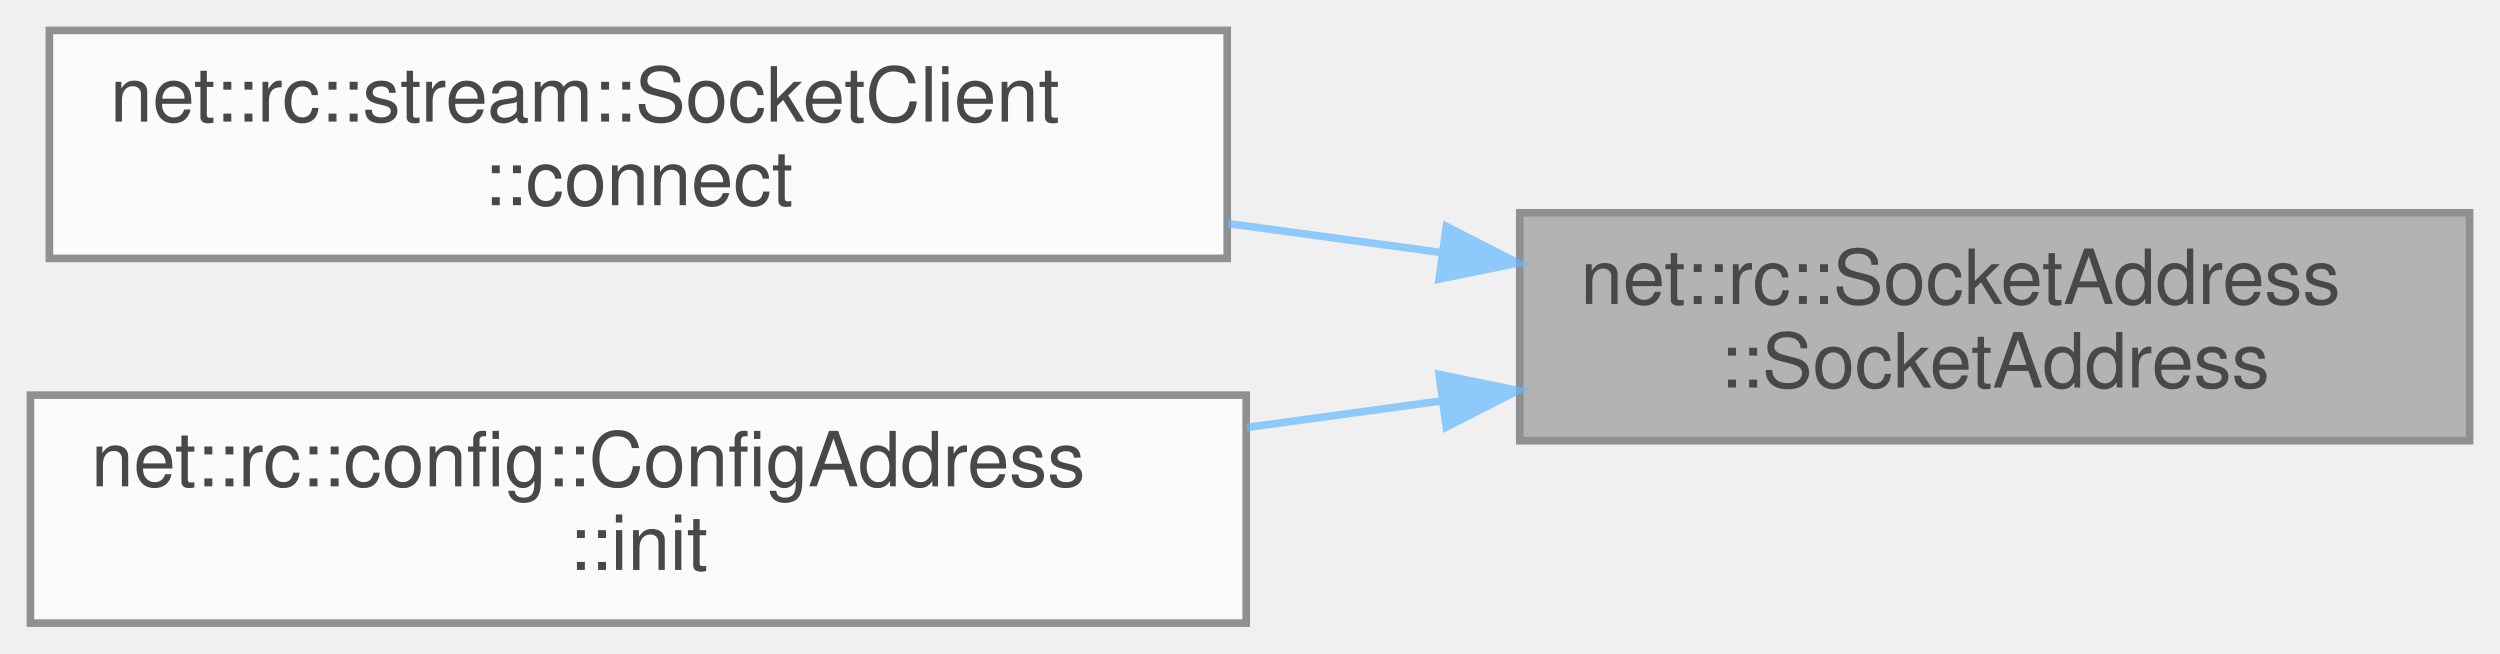
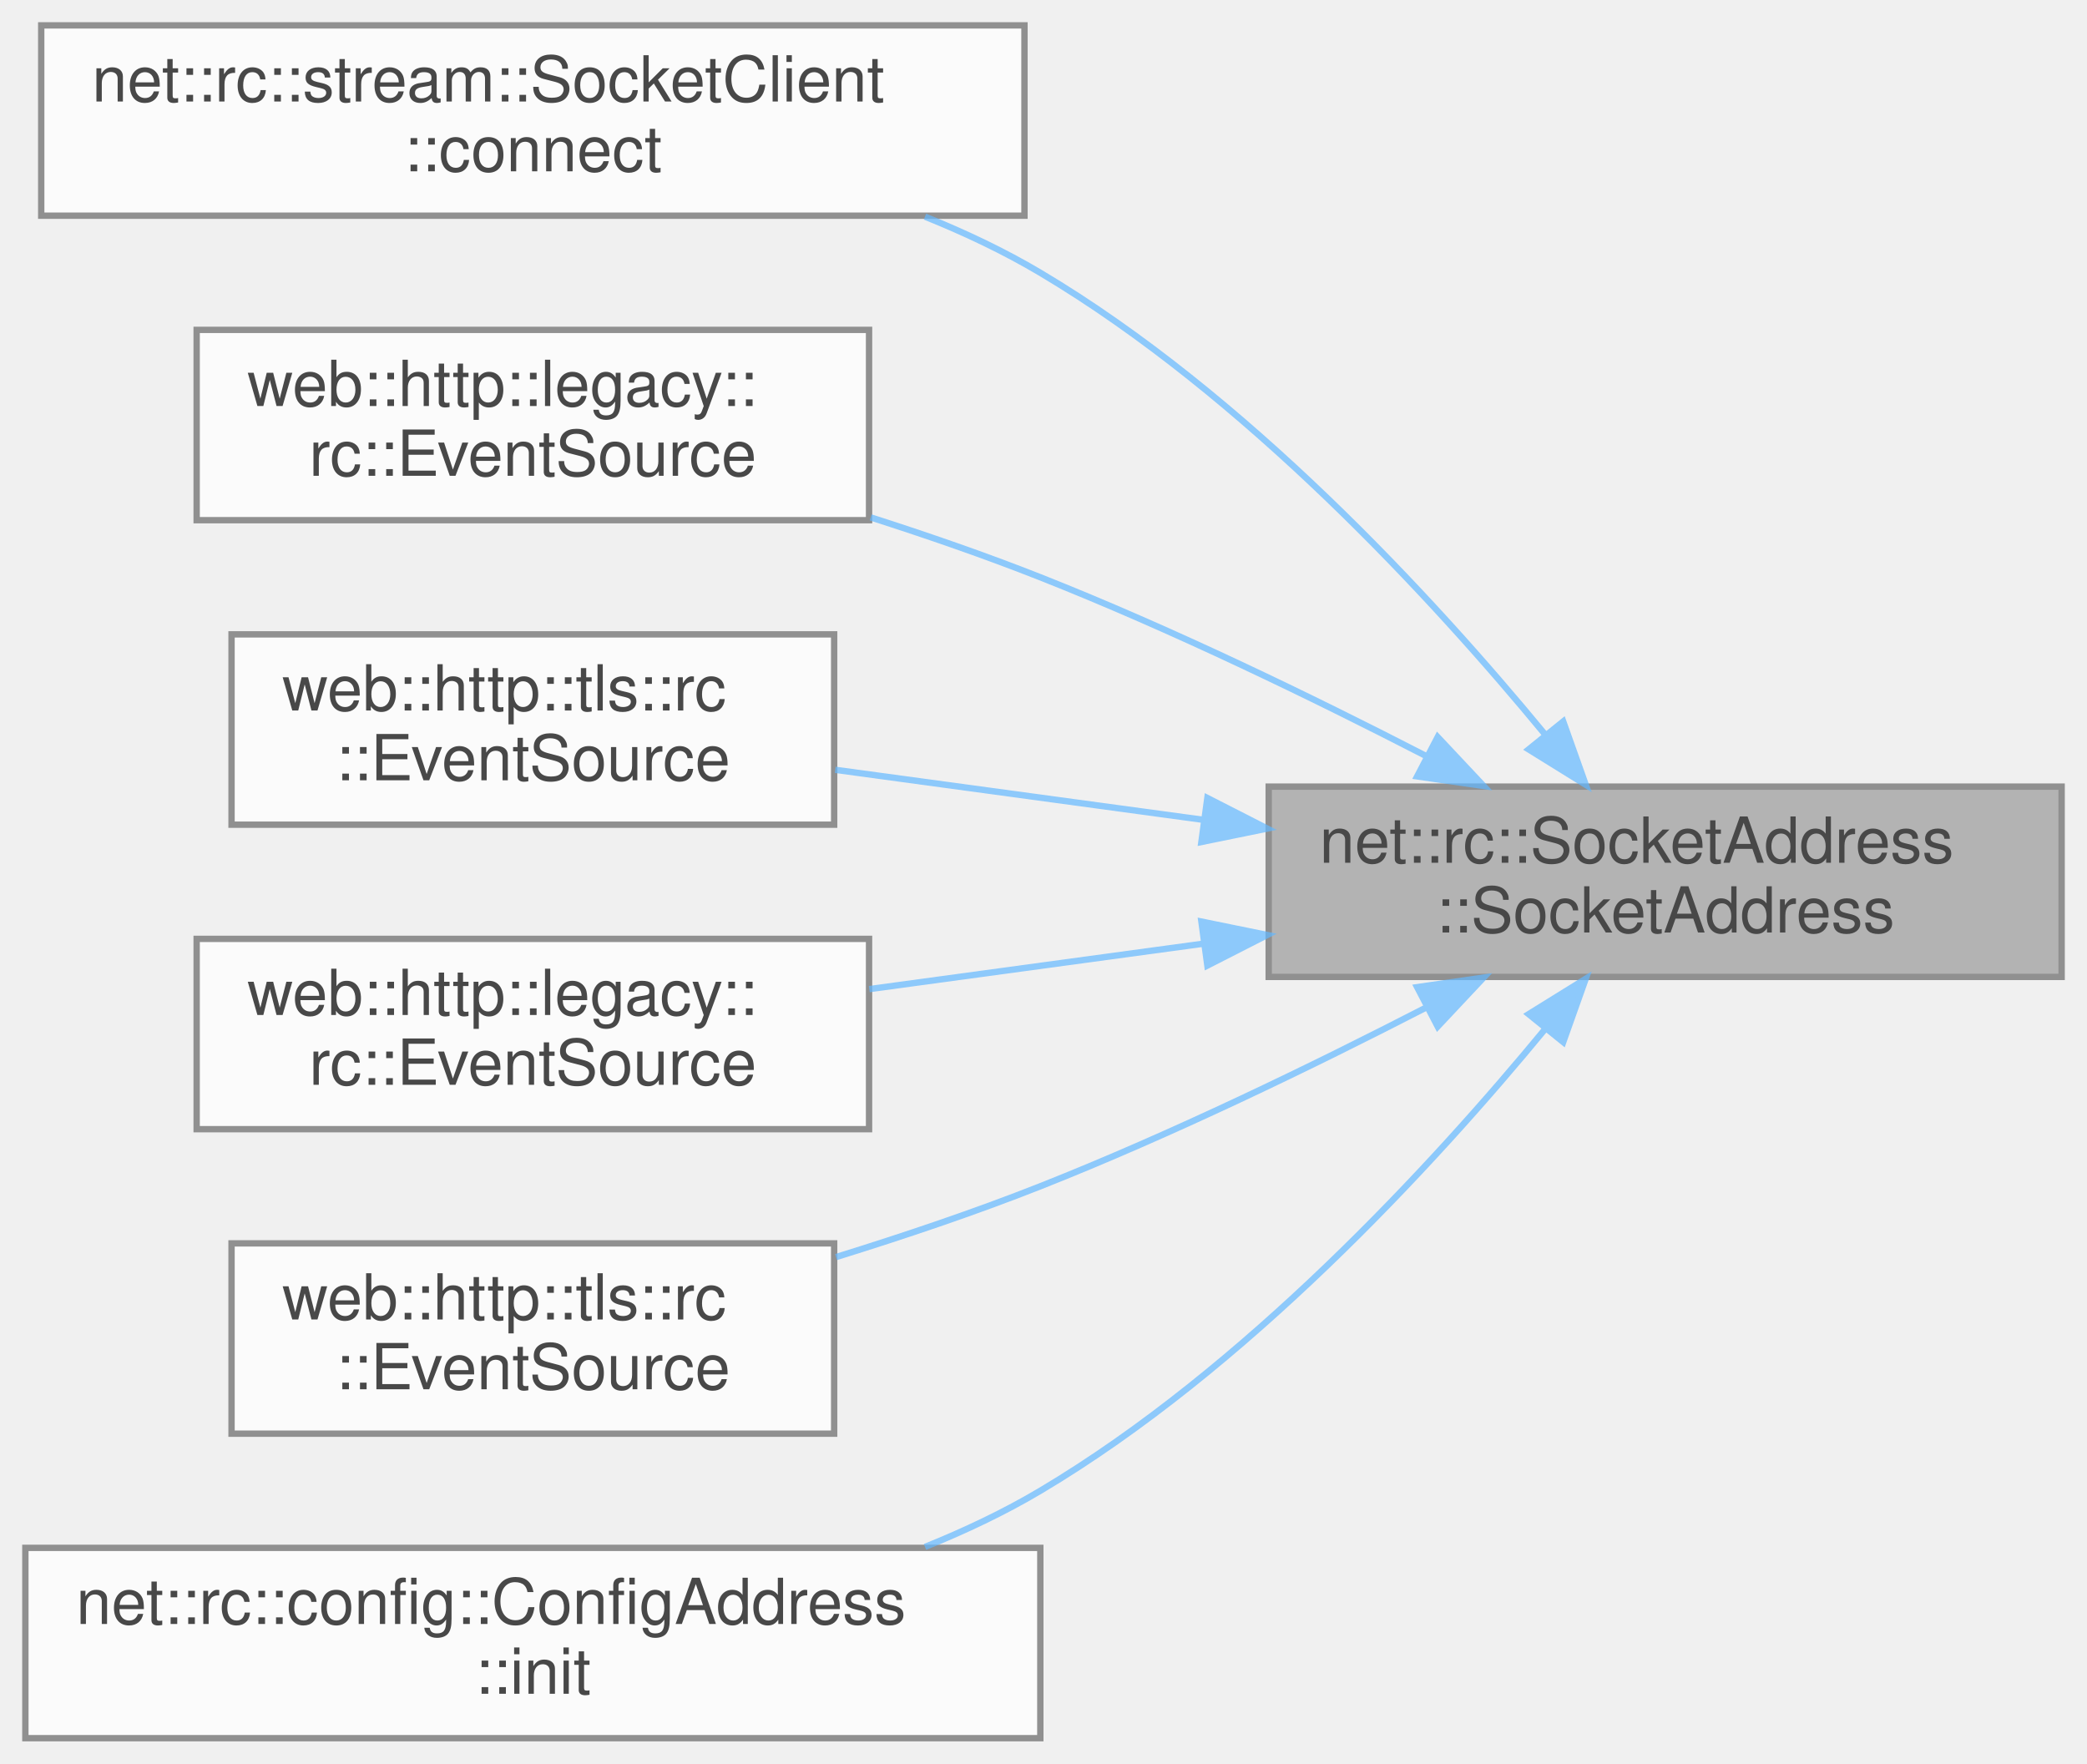
- <svg xmlns="http://www.w3.org/2000/svg" xmlns:xlink="http://www.w3.org/1999/xlink" width="329pt" height="86pt" viewBox="0.00 0.00 329.00 86.00">
+ <svg xmlns="http://www.w3.org/2000/svg" xmlns:xlink="http://www.w3.org/1999/xlink" width="329pt" height="278pt" viewBox="0.00 0.00 329.00 278.00">
  <svg id="main" version="1.1" xml:space="preserve">
    <style type="text/css">
.node, .edge {opacity: 0.7;}
.node.selected, .edge.selected {opacity: 1;}
.edge:hover path { stroke: red; }
.edge:hover polygon { stroke: red; fill: red; }
</style>
    <svg id="graph" class="graph">
-       <g id="graph0" class="graph" transform="scale(1 1) rotate(0) translate(4 82)">
+       <g id="graph0" class="graph" transform="scale(1 1) rotate(0) translate(4 274)">
        <g id="Node000001" class="node">
          <g id="a_Node000001">
            <a xlink:title=" ">
-               <polygon fill="#999999" stroke="#666666" points="321,-54 196,-54 196,-24 321,-24 321,-54" />
-               <text text-anchor="start" x="204" y="-42" font-family="Helvetica,sans-Serif" font-size="10.00">net::rc::SocketAddress</text>
-               <text text-anchor="middle" x="258.5" y="-31" font-family="Helvetica,sans-Serif" font-size="10.00">::SocketAddress</text>
+               <polygon fill="#999999" stroke="#666666" points="321,-150 196,-150 196,-120 321,-120 321,-150" />
+               <text text-anchor="start" x="204" y="-138" font-family="Helvetica,sans-Serif" font-size="10.00">net::rc::SocketAddress</text>
+               <text text-anchor="middle" x="258.5" y="-127" font-family="Helvetica,sans-Serif" font-size="10.00">::SocketAddress</text>
            </a>
          </g>
        </g>
        <g id="Node000002" class="node">
          <g id="a_Node000002">
            <a xlink:href="classnet_1_1rc_1_1stream_1_1SocketClient.html#a492485f6e7c23e7e6a3505d68ff36dce" target="_top" xlink:title=" ">
-               <polygon fill="white" stroke="#666666" points="157.5,-78 2.5,-78 2.5,-48 157.5,-48 157.5,-78" />
-               <text text-anchor="start" x="10.5" y="-66" font-family="Helvetica,sans-Serif" font-size="10.00">net::rc::stream::SocketClient</text>
-               <text text-anchor="middle" x="80" y="-55" font-family="Helvetica,sans-Serif" font-size="10.00">::connect</text>
+               <polygon fill="white" stroke="#666666" points="157.5,-270 2.5,-270 2.5,-240 157.5,-240 157.5,-270" />
+               <text text-anchor="start" x="10.5" y="-258" font-family="Helvetica,sans-Serif" font-size="10.00">net::rc::stream::SocketClient</text>
+               <text text-anchor="middle" x="80" y="-247" font-family="Helvetica,sans-Serif" font-size="10.00">::connect</text>
            </a>
          </g>
        </g>
        <g id="edge1_Node000001_Node000002" class="edge">
          <g id="a_edge1_Node000001_Node000002">
            <a xlink:title=" ">
-               <path fill="none" stroke="#63b8ff" d="M185.81,-48.75C176.51,-50.01 166.97,-51.31 157.6,-52.58" />
-               <polygon fill="#63b8ff" stroke="#63b8ff" points="186.33,-52.21 195.77,-47.39 185.39,-45.27 186.33,-52.21" />
+               <path fill="none" stroke="#63b8ff" d="M239.7,-158.07C221.78,-179.82 192.23,-211.84 160,-231 154.33,-234.37 148.15,-237.3 141.82,-239.85" />
+               <polygon fill="#63b8ff" stroke="#63b8ff" points="242.43,-160.27 245.98,-150.29 236.98,-155.87 242.43,-160.27" />
            </a>
          </g>
        </g>
        <g id="Node000003" class="node">
          <g id="a_Node000003">
+             <a xlink:href="namespaceweb_1_1http_1_1legacy_1_1rc.html#a6171de510922f92258358dd967087490" target="_top" xlink:title=" ">
+               <polygon fill="white" stroke="#666666" points="133,-222 27,-222 27,-192 133,-192 133,-222" />
+               <text text-anchor="start" x="35" y="-210" font-family="Helvetica,sans-Serif" font-size="10.00">web::http::legacy::</text>
+               <text text-anchor="middle" x="80" y="-199" font-family="Helvetica,sans-Serif" font-size="10.00">rc::EventSource</text>
+             </a>
+           </g>
+         </g>
+         <g id="edge2_Node000001_Node000003" class="edge">
+           <g id="a_edge2_Node000001_Node000003">
+             <a xlink:title=" ">
+               <path fill="none" stroke="#63b8ff" d="M220.88,-154.79C202.86,-164.07 180.62,-174.85 160,-183 151.47,-186.37 142.26,-189.56 133.26,-192.44" />
+               <polygon fill="#63b8ff" stroke="#63b8ff" points="222.64,-157.82 229.89,-150.1 219.4,-151.61 222.64,-157.82" />
+             </a>
+           </g>
+         </g>
+         <g id="Node000004" class="node">
+           <g id="a_Node000004">
+             <a xlink:href="namespaceweb_1_1http_1_1tls_1_1rc.html#a9cde3075d2aad932cacaa0b836105ea6" target="_top" xlink:title=" ">
+               <polygon fill="white" stroke="#666666" points="127.5,-174 32.5,-174 32.5,-144 127.5,-144 127.5,-174" />
+               <text text-anchor="start" x="40.5" y="-162" font-family="Helvetica,sans-Serif" font-size="10.00">web::http::tls::rc</text>
+               <text text-anchor="middle" x="80" y="-151" font-family="Helvetica,sans-Serif" font-size="10.00">::EventSource</text>
+             </a>
+           </g>
+         </g>
+         <g id="edge3_Node000001_Node000004" class="edge">
+           <g id="a_edge3_Node000001_Node000004">
+             <a xlink:title=" ">
+               <path fill="none" stroke="#63b8ff" d="M185.66,-144.77C166.11,-147.43 145.43,-150.24 127.67,-152.65" />
+               <polygon fill="#63b8ff" stroke="#63b8ff" points="186.33,-148.21 195.77,-143.39 185.39,-141.27 186.33,-148.21" />
+             </a>
+           </g>
+         </g>
+         <g id="Node000005" class="node">
+           <g id="a_Node000005">
+             <a xlink:href="namespaceweb_1_1http_1_1legacy_1_1rc.html#a3068409d2605a4909d03a186f46b1b92" target="_top" xlink:title=" ">
+               <polygon fill="white" stroke="#666666" points="133,-126 27,-126 27,-96 133,-96 133,-126" />
+               <text text-anchor="start" x="35" y="-114" font-family="Helvetica,sans-Serif" font-size="10.00">web::http::legacy::</text>
+               <text text-anchor="middle" x="80" y="-103" font-family="Helvetica,sans-Serif" font-size="10.00">rc::EventSource</text>
+             </a>
+           </g>
+         </g>
+         <g id="edge4_Node000001_Node000005" class="edge">
+           <g id="a_edge4_Node000001_Node000005">
+             <a xlink:title=" ">
+               <path fill="none" stroke="#63b8ff" d="M185.54,-125.22C167.96,-122.82 149.48,-120.31 133.04,-118.08" />
+               <polygon fill="#63b8ff" stroke="#63b8ff" points="185.39,-128.73 195.77,-126.61 186.33,-121.79 185.39,-128.73" />
+             </a>
+           </g>
+         </g>
+         <g id="Node000006" class="node">
+           <g id="a_Node000006">
+             <a xlink:href="namespaceweb_1_1http_1_1tls_1_1rc.html#aaf43903f22d218d5f43cae004c7101b4" target="_top" xlink:title=" ">
+               <polygon fill="white" stroke="#666666" points="127.5,-78 32.5,-78 32.5,-48 127.5,-48 127.5,-78" />
+               <text text-anchor="start" x="40.5" y="-66" font-family="Helvetica,sans-Serif" font-size="10.00">web::http::tls::rc</text>
+               <text text-anchor="middle" x="80" y="-55" font-family="Helvetica,sans-Serif" font-size="10.00">::EventSource</text>
+             </a>
+           </g>
+         </g>
+         <g id="edge5_Node000001_Node000006" class="edge">
+           <g id="a_edge5_Node000001_Node000006">
+             <a xlink:title=" ">
+               <path fill="none" stroke="#63b8ff" d="M220.88,-115.21C202.86,-105.93 180.62,-95.15 160,-87 149.73,-82.94 138.5,-79.16 127.8,-75.84" />
+               <polygon fill="#63b8ff" stroke="#63b8ff" points="219.4,-118.39 229.89,-119.9 222.64,-112.18 219.4,-118.39" />
+             </a>
+           </g>
+         </g>
+         <g id="Node000007" class="node">
+           <g id="a_Node000007">
            <a xlink:href="classnet_1_1rc_1_1config_1_1ConfigAddress.html#a1abb7a953202db98625b2591590ea420" target="_top" xlink:title=" ">
              <polygon fill="white" stroke="#666666" points="160,-30 0,-30 0,0 160,0 160,-30" />
              <text text-anchor="start" x="8" y="-18" font-family="Helvetica,sans-Serif" font-size="10.00">net::rc::config::ConfigAddress</text>
              <text text-anchor="middle" x="80" y="-7" font-family="Helvetica,sans-Serif" font-size="10.00">::init</text>
            </a>
          </g>
        </g>
-         <g id="edge2_Node000001_Node000003" class="edge">
-           <g id="a_edge2_Node000001_Node000003">
+         <g id="edge6_Node000001_Node000007" class="edge">
+           <g id="a_edge6_Node000001_Node000007">
            <a xlink:title=" ">
-               <path fill="none" stroke="#63b8ff" d="M185.62,-29.23C177.2,-28.08 168.58,-26.91 160.07,-25.75" />
-               <polygon fill="#63b8ff" stroke="#63b8ff" points="185.39,-32.73 195.77,-30.61 186.33,-25.79 185.39,-32.73" />
+               <path fill="none" stroke="#63b8ff" d="M239.7,-111.93C221.78,-90.18 192.23,-58.16 160,-39 154.33,-35.63 148.15,-32.7 141.82,-30.15" />
+               <polygon fill="#63b8ff" stroke="#63b8ff" points="236.98,-114.13 245.98,-119.71 242.43,-109.73 236.98,-114.13" />
            </a>
          </g>
        </g>
      </g>
    </svg>
  </svg>
  <style type="text/css">

[data-mouse-over-selected='false'] { opacity: 0.7; }
[data-mouse-over-selected='true']  { opacity: 1.0; }

</style>
</svg>
